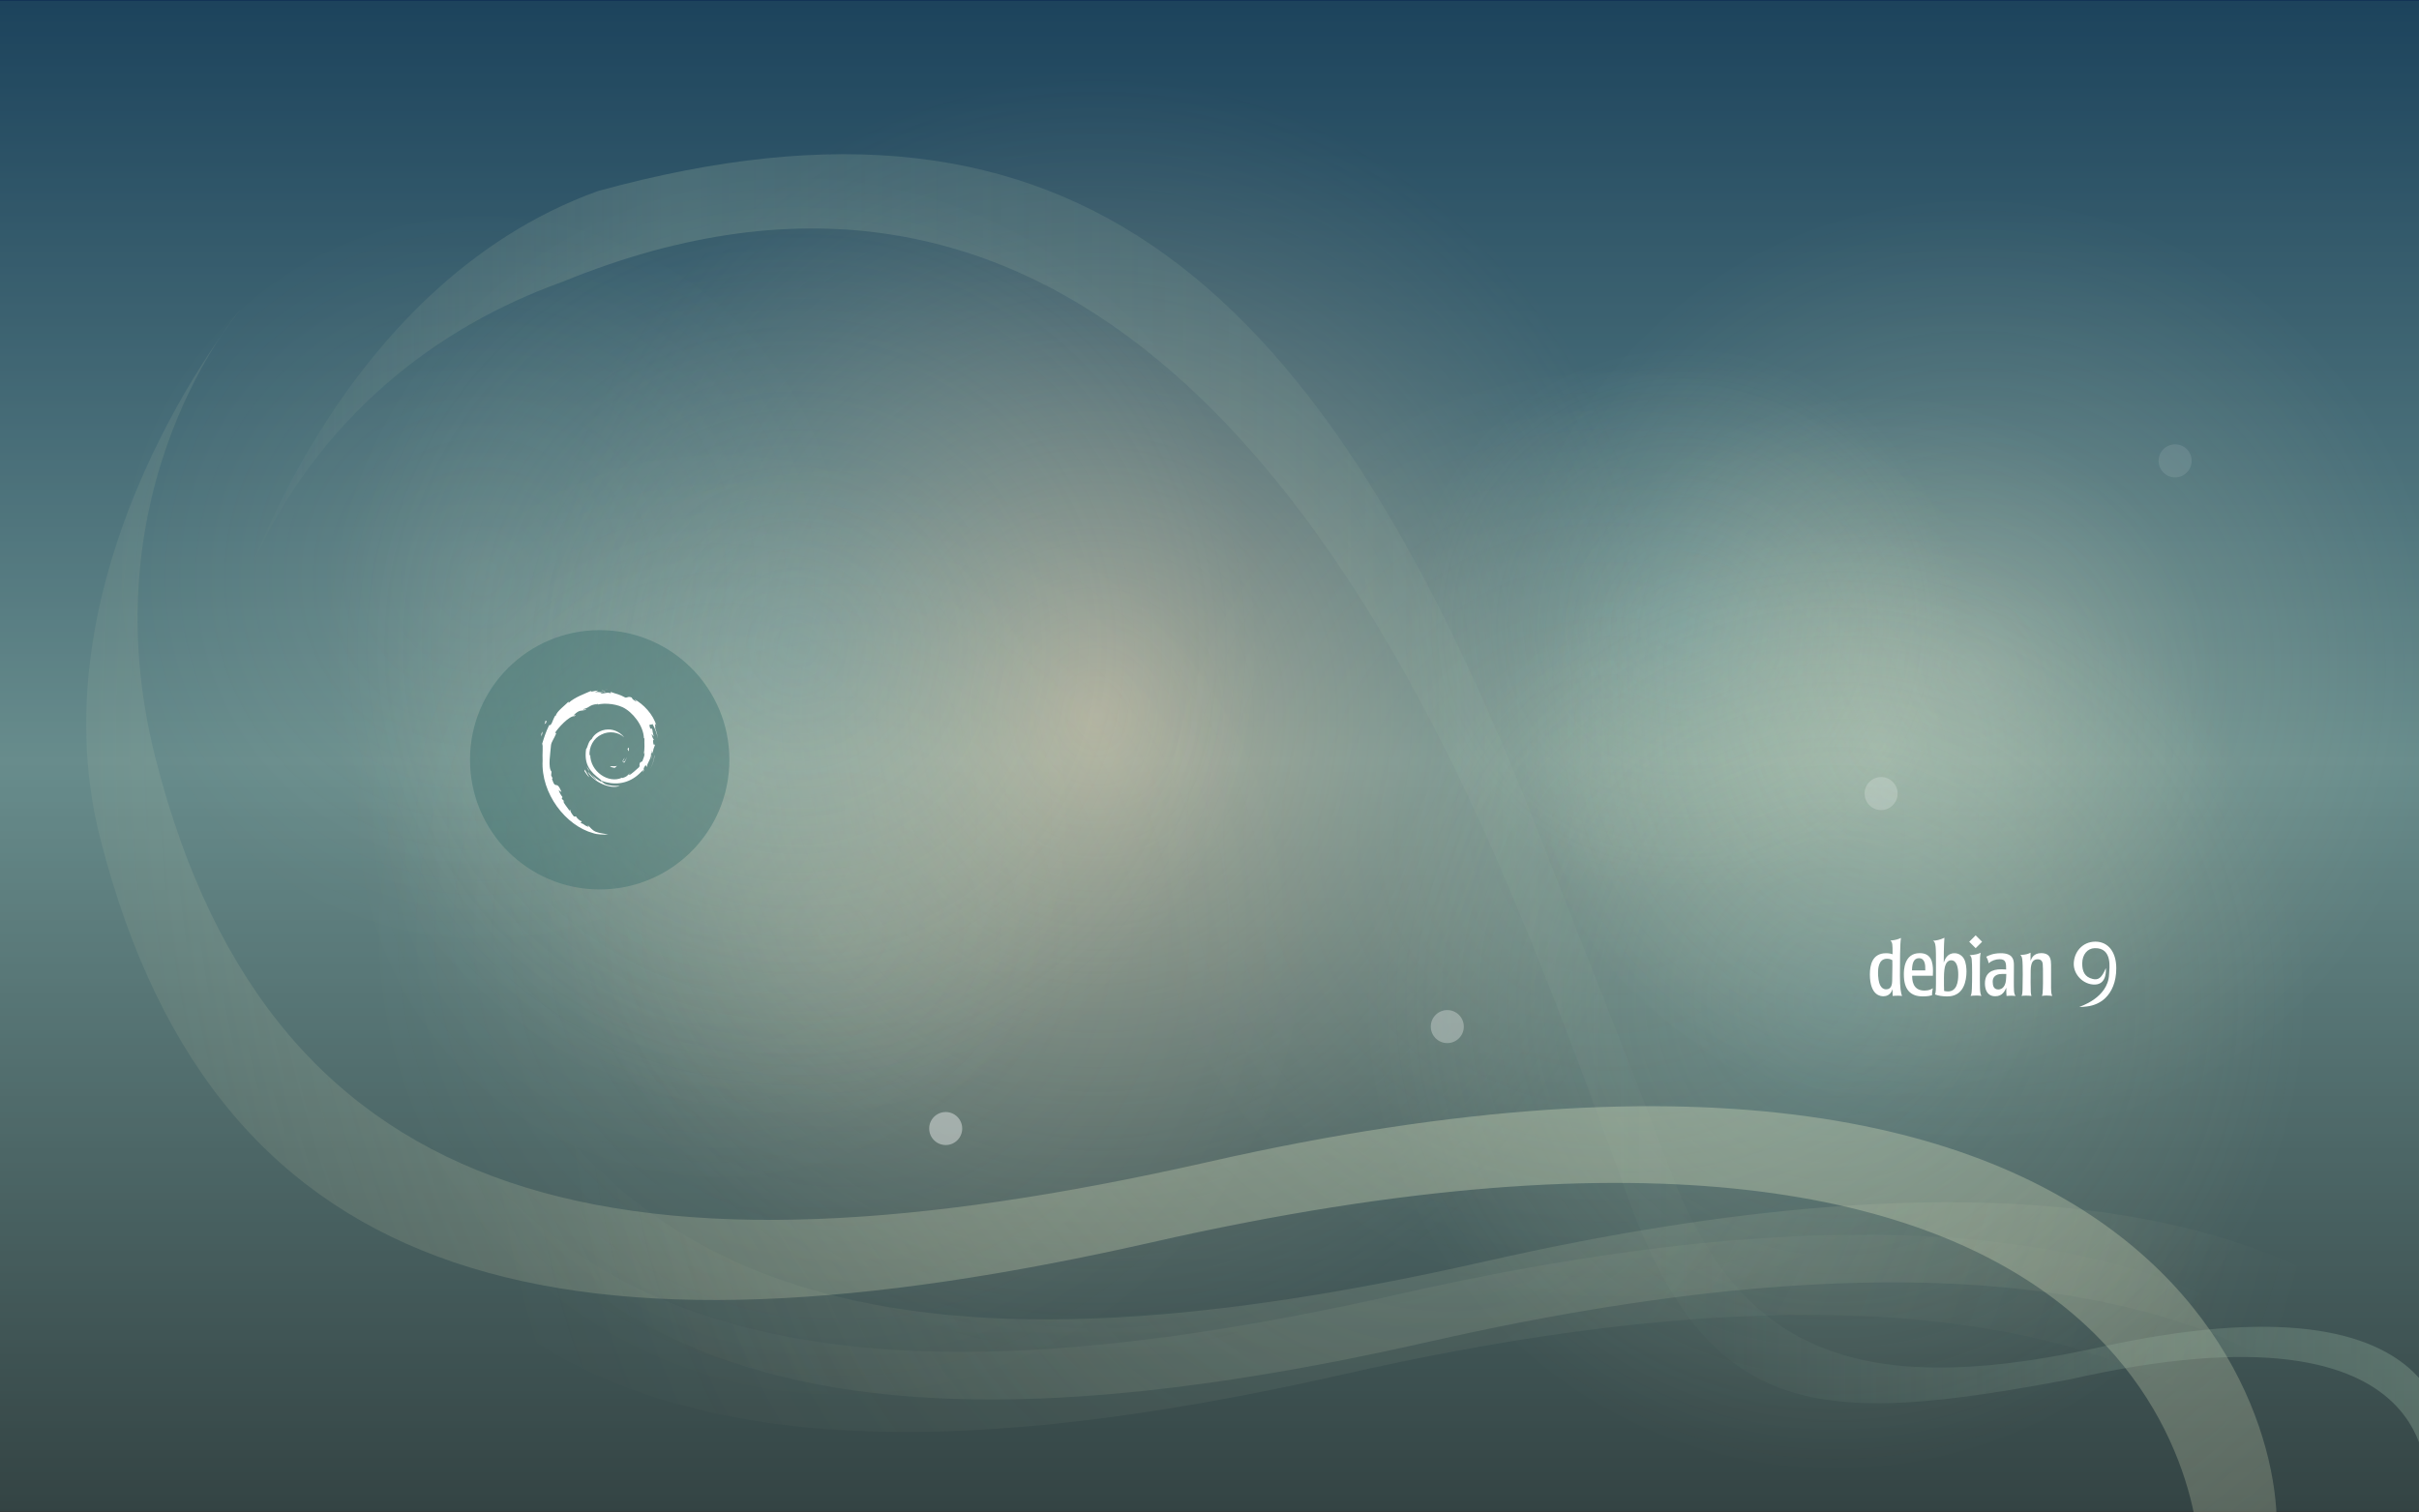
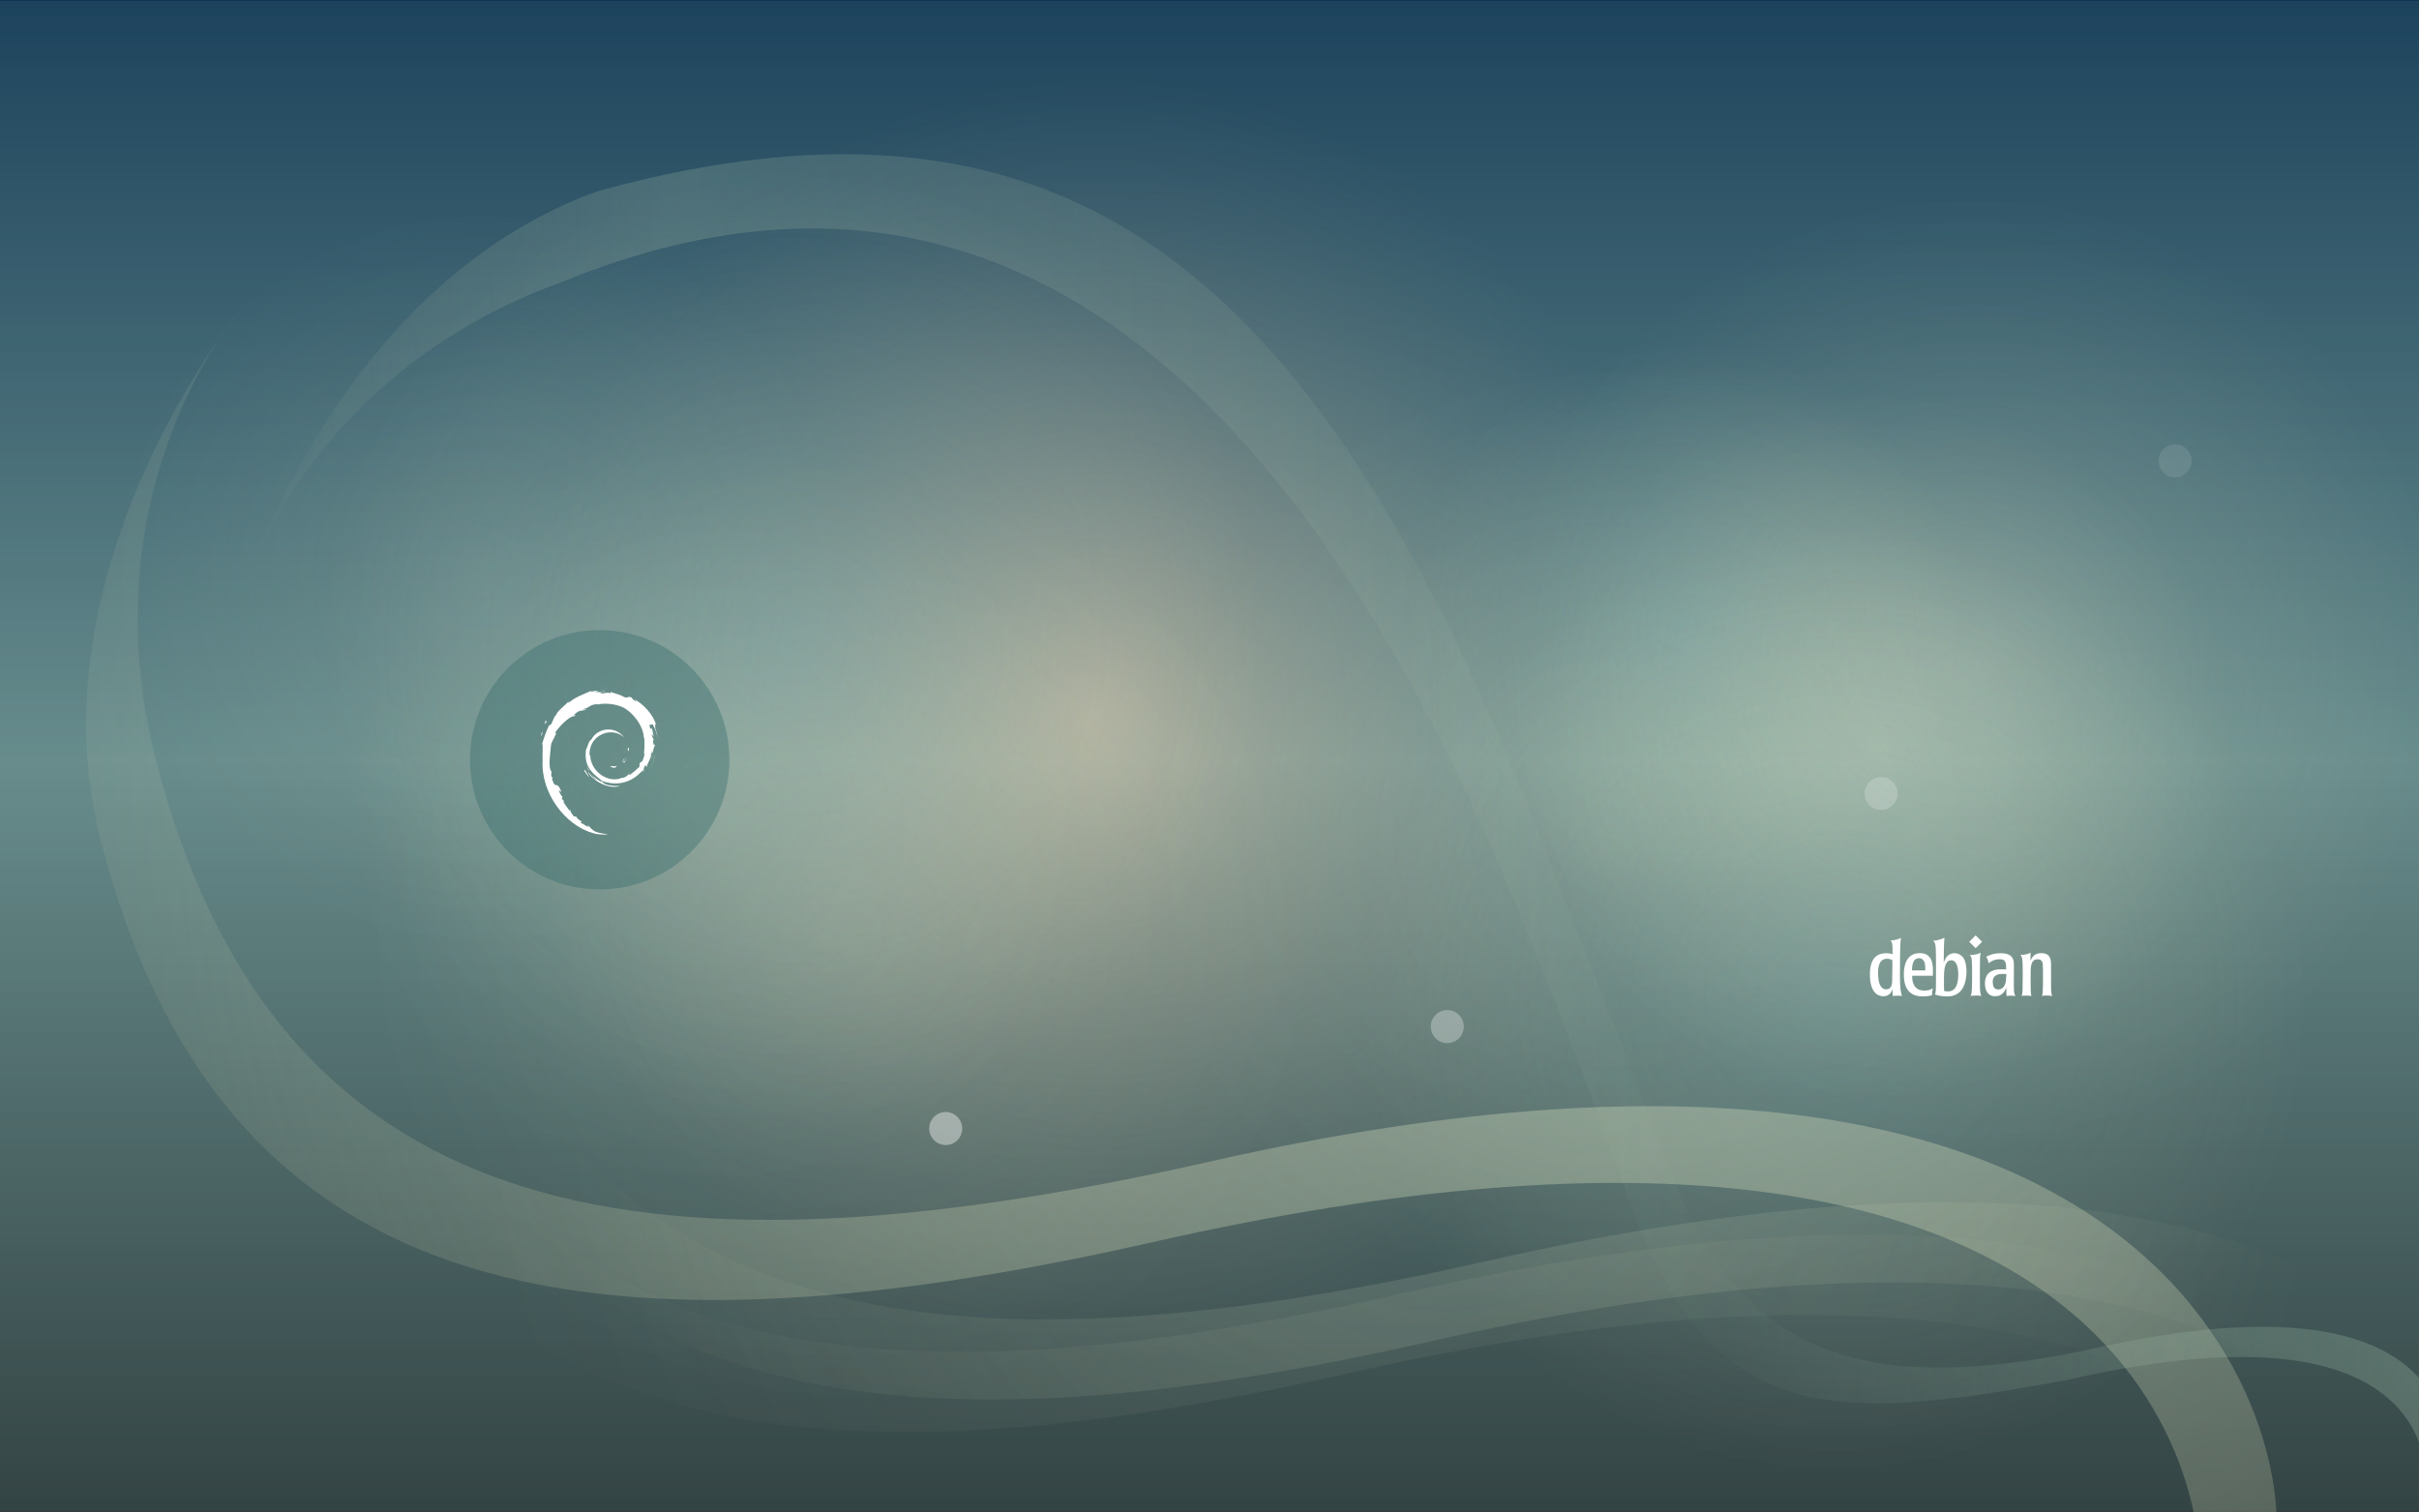
<svg xmlns="http://www.w3.org/2000/svg" version="1.1" id="root" x="0px" y="0px" width="2560" height="1600" viewBox="0 0 2560 1600" enable-background="new 0 0 1920 1200" xml:space="preserve">
  <defs id="defs188" />
  <g id="background" transform="matrix(1.33333,0,0,1.33333,-6.1425781e-6,-1.5527344e-6)">
    <g id="background_1_">
      <linearGradient id="SVGID_1_" gradientUnits="userSpaceOnUse" x1="-1528.699" y1="4317.114" x2="-1528.699" y2="3118.982" gradientTransform="matrix(1,0,0,-1,2488.699,4319.998)">
        <stop offset="0" style="stop-color:#133356" id="stop6" />
        <stop offset="0.502" style="stop-color:#7C9999" id="stop8" />
        <stop offset="1" style="stop-color:#333333" id="stop10" />
      </linearGradient>
      <rect y="0" x="0" style="fill:url(#SVGID_1_)" width="1920" height="1200.373" id="rect12" />
    </g>
    <g id="Layer_4">
      <radialGradient id="SVGID_2_" cx="-1656.957" cy="3382.681" r="942.225" gradientTransform="matrix(0.994,0,0,-1.1103,2517.466,4324.174)" gradientUnits="userSpaceOnUse">
        <stop offset="0" style="stop-color:#E4C8A5;stop-opacity:0.5" id="stop16" />
        <stop offset="0.143" style="stop-color:#AEAB93;stop-opacity:0.437" id="stop18" />
        <stop offset="0.38" style="stop-color:#587E77;stop-opacity:0.333" id="stop20" />
        <stop offset="0.488" style="stop-color:#366C6C;stop-opacity:0.286" id="stop22" />
      </radialGradient>
      <rect x="0" style="fill:url(#SVGID_2_)" y="0.749" width="1920" height="1199.251" id="rect24" />
    </g>
  </g>
  <g id="glows" transform="matrix(1.33333,0,0,1.33333,-6.1425781e-6,-1.5527344e-6)">
    <radialGradient id="SVGID_3_" cx="-996.666" cy="3727.3" r="279.21" gradientTransform="matrix(1,0,0,-1,2488.699,4319.998)" gradientUnits="userSpaceOnUse">
      <stop offset="0" style="stop-color:#FFFCDD" id="stop28" />
      <stop offset="1" style="stop-color:#FEF9C8;stop-opacity:0" id="stop30" />
    </radialGradient>
    <circle style="opacity:0.2;fill:url(#SVGID_3_)" enable-background="new    " cx="1492.033" cy="592.698" r="279.21" id="circle32" />
    <radialGradient id="SVGID_4_" cx="-1151.728" cy="3823.387" r="221.002" gradientTransform="matrix(1,0,0,-1,2488.699,4319.998)" gradientUnits="userSpaceOnUse">
      <stop offset="0" style="stop-color:#99CCCC" id="stop35" />
      <stop offset="1" style="stop-color:#FEF9C8;stop-opacity:0" id="stop37" />
    </radialGradient>
    <circle style="opacity:0.2;fill:url(#SVGID_4_)" enable-background="new    " cx="1336.971" cy="496.611" r="221.002" id="circle39" />
    <radialGradient id="SVGID_5_" cx="-2105.652" cy="3861.388" r="293.003" gradientTransform="matrix(1,0,0,-1,2488.699,4319.998)" gradientUnits="userSpaceOnUse">
      <stop offset="0" style="stop-color:#FFFCDD" id="stop42" />
      <stop offset="1" style="stop-color:#FEF9C8;stop-opacity:0" id="stop44" />
    </radialGradient>
    <circle style="opacity:0.1;fill:url(#SVGID_5_)" enable-background="new    " cx="383.047" cy="458.61" r="293.003" id="circle46" />
    <radialGradient id="SVGID_6_" cx="-1917.652" cy="3672.343" r="293.003" gradientTransform="matrix(1,0,0,-1,2488.699,4319.998)" gradientUnits="userSpaceOnUse">
      <stop offset="0" style="stop-color:#FFFCDD" id="stop49" />
      <stop offset="1" style="stop-color:#FEF9C8;stop-opacity:0" id="stop51" />
    </radialGradient>
    <circle style="opacity:0.1;fill:url(#SVGID_6_)" enable-background="new    " cx="571.047" cy="647.655" r="293.003" id="circle53" />
    <radialGradient id="SVGID_7_" cx="-1821.317" cy="3579.509" r="374.833" gradientTransform="matrix(1,0,0,-1,2488.699,4319.998)" gradientUnits="userSpaceOnUse">
      <stop offset="0" style="stop-color:#FFFCDD" id="stop56" />
      <stop offset="1" style="stop-color:#FEF9C8;stop-opacity:0" id="stop58" />
    </radialGradient>
    <circle style="opacity:0.1;fill:url(#SVGID_7_)" enable-background="new    " cx="667.382" cy="740.489" r="374.833" id="circle60" />
    <radialGradient id="SVGID_8_" cx="-1209.822" cy="3657.275" r="374.832" gradientTransform="matrix(1,0,0,-1,2488.699,4319.998)" gradientUnits="userSpaceOnUse">
      <stop offset="0" style="stop-color:#FFFCDD" id="stop63" />
      <stop offset="1" style="stop-color:#FEF9C8;stop-opacity:0" id="stop65" />
    </radialGradient>
    <path style="opacity:0.1;fill:url(#SVGID_8_)" enable-background="new    " d="m 1278.877,287.89 c 207.014,0 374.832,167.815 374.832,374.833 0,207.02 -167.818,374.832 -374.832,374.832 -207.014,0 -374.832,-167.816 -374.832,-374.829 0,-207.019 167.818,-374.836 374.832,-374.836 z" id="path67" />
    <radialGradient id="SVGID_9_" cx="-1856.463" cy="3807.273" r="374.832" gradientTransform="matrix(1,0,0,-1,2488.699,4319.998)" gradientUnits="userSpaceOnUse">
      <stop offset="0" style="stop-color:#99CCCC" id="stop70" />
      <stop offset="1" style="stop-color:#FEF9C8;stop-opacity:0" id="stop72" />
    </radialGradient>
    <circle style="opacity:0.2;fill:url(#SVGID_9_)" enable-background="new    " cx="632.236" cy="512.725" r="374.833" id="circle74" />
    <radialGradient id="SVGID_10_" cx="-922.164" cy="3789.274" r="374.833" gradientTransform="matrix(1,0,0,-1,2488.699,4319.998)" gradientUnits="userSpaceOnUse">
      <stop offset="0" style="stop-color:#FFFCDD" id="stop77" />
      <stop offset="1" style="stop-color:#FEF9C8;stop-opacity:0" id="stop79" />
    </radialGradient>
    <circle style="opacity:0.2;fill:url(#SVGID_10_)" enable-background="new    " cx="1566.535" cy="530.724" r="374.833" id="circle81" />
    <radialGradient id="SVGID_11_" cx="-1031.994" cy="3525.275" r="374.832" gradientTransform="matrix(1,0,0,-1,2488.699,4319.998)" gradientUnits="userSpaceOnUse">
      <stop offset="0" style="stop-color:#99CCCC" id="stop84" />
      <stop offset="1" style="stop-color:#FEF9C8;stop-opacity:0" id="stop86" />
    </radialGradient>
    <circle style="opacity:0.2;fill:url(#SVGID_11_)" enable-background="new    " cx="1456.705" cy="794.723" r="374.833" id="circle88" />
  </g>
  <g id="octopus_1_" transform="matrix(1.33333,0,0,1.33333,-6.1425781e-6,-1.5527344e-6)">
    <radialGradient id="SVGID_12_" cx="12171.727" cy="-2777.451" r="704.525" gradientTransform="matrix(-1,0,0,1,13252.984,3630.337)" gradientUnits="userSpaceOnUse">
      <stop offset="0" style="stop-color:#BCCCB3" id="stop92" />
      <stop offset="1" style="stop-color:#FEF9C8;stop-opacity:0" id="stop94" />
    </radialGradient>
    <path style="opacity:0.1;fill:url(#SVGID_12_)" enable-background="new    " d="m 342.803,350.885 c 0,0 -166.237,203.738 -110.913,420.003 93.525,365.563 376.691,424 835.374,320 808.271,-183.268 836.202,226 830.202,264 l 43.879,-63.617 c 6,-38 -21.938,-447.26 -830.2,-264 -458.687,104 -741.854,45.568 -835.375,-320 -55.323,-216.261 67.033,-356.386 67.033,-356.386" id="path96" />
    <radialGradient id="SVGID_13_" cx="11962.174" cy="-3044.973" r="1411.943" gradientTransform="matrix(-1,0,0,1,13252.984,3630.337)" gradientUnits="userSpaceOnUse">
      <stop offset="0" style="stop-color:#BCCCB3" id="stop99" />
      <stop offset="1" style="stop-color:#FEF9C8;stop-opacity:0" id="stop101" />
    </radialGradient>
    <path style="opacity:0.5;fill:url(#SVGID_13_)" enable-background="new    " d="m 190.59,246.104 c 0,0 -166.237,203.742 -110.914,420.003 93.523,365.563 376.689,423.999 835.377,320 808.26,-183.266 836.199,225.999 830.199,263.999 l 56.753,-5.73 c 28.162,-64.277 -34.813,-505.146 -843.073,-321.886 -458.687,104 -741.853,45.564 -835.374,-320 C 68.234,386.229 190.59,246.104 190.59,246.104" id="path103" />
    <radialGradient id="SVGID_14_" cx="12104.23" cy="-2803.252" r="704.524" gradientTransform="matrix(-1,0,0,1,13252.984,3630.337)" gradientUnits="userSpaceOnUse">
      <stop offset="0" style="stop-color:#BCCCB3" id="stop106" />
      <stop offset="1" style="stop-color:#FEF9C8;stop-opacity:0" id="stop108" />
    </radialGradient>
    <path style="opacity:0.2;fill:url(#SVGID_14_)" enable-background="new    " d="m 410.301,325.085 c 0,0 -166.237,203.742 -110.914,420.001 93.524,365.567 376.69,423.999 835.374,320 808.263,-183.262 836.201,225.999 830.201,263.999 l 43.879,-63.61 c 6,-38 -21.938,-447.267 -830.2,-264 -458.685,104 -741.852,45.563 -835.373,-320 -55.323,-216.266 67.033,-356.39 67.033,-356.39" id="path110" />
    <linearGradient id="SVGID_15_" gradientUnits="userSpaceOnUse" x1="11310.215" y1="-2971.831" x2="13063.793" y2="-2971.831" gradientTransform="matrix(-1,0,0,1,13252.984,3630.337)">
      <stop offset="0" style="stop-color:#ABCCB3;stop-opacity:0.7" id="stop113" />
      <stop offset="0.33" style="stop-color:#B4CFB5;stop-opacity:0.05" id="stop115" />
      <stop offset="0.803" style="stop-color:#C1D4B7;stop-opacity:0.5" id="stop117" />
      <stop offset="1" style="stop-color:#FEF9C8;stop-opacity:0" id="stop119" />
    </linearGradient>
    <path style="opacity:0.4;fill:url(#SVGID_15_)" enable-background="new    " d="m 189.191,479.015 c 0,0 47.39,-179.889 257.465,-255.367 391.015,-159.975 617.139,163.146 752.897,485.594 12,28.498 41.998,100.494 91.495,238.487 65.38,182.266 154.492,184.484 352.063,147.314 304.771,-69.104 284.29,85.22 282.021,99.549 l 16.545,-23.982 c 2.271,-14.327 22.748,-168.652 -282.021,-99.554 -188.504,40.321 -280.207,-1.222 -333.087,-139.832 C 1273.686,792.62 1270.43,787.431 1220.548,659.745 1049.41,221.649 853.077,47.771 474.711,151.639 264.642,227.119 189.191,479.015 189.191,479.015" id="path121" />
  </g>
  <g id="rounds" transform="matrix(1.33333,0,0,1.33333,-6.1425781e-6,-1.5527344e-6)">
    <path style="fill:none;stroke:#ffffff;stroke-width:2;stroke-miterlimit:10" stroke-miterlimit="10" d="M 1218.335,776.488" id="path124" />
    <circle style="opacity:0.3;fill:#ffffff" enable-background="new    " cx="1148.752" cy="815.015" r="13.107" id="circle126" />
    <circle style="opacity:0.2;fill:#ffffff" enable-background="new    " cx="1493.061" cy="630.008" r="13.109" id="circle128" />
    <circle style="opacity:0.1;fill:#ffffff" enable-background="new    " cx="1726.431" cy="365.857" r="13.107" id="circle130" />
    <circle style="opacity:0.4;fill:#ffffff" enable-background="new    " cx="750.623" cy="895.952" r="13.107" id="circle132" />
  </g>
  <g id="logoGroup_1_" transform="matrix(0.933331,0,0,0.933331,190.3959,241.2766)">
    <circle enable-background="new    " cx="475.991" cy="603.193" r="147.057" id="circle135" style="opacity:0.4;fill:#366c6c" />
    <g id="logo_1_" enable-background="new    ">
      <path d="m 488.914,610.467 c -2.729,0.03 0.517,1.396 4.08,1.947 0.987,-0.771 1.875,-1.545 2.67,-2.303 -2.215,0.548 -4.473,0.563 -6.75,0.356" id="path138" style="fill:#ffffff" />
      <path d="m 503.563,606.814 c 1.635,-2.248 2.813,-4.701 3.229,-7.239 -0.367,1.813 -1.347,3.367 -2.271,5.021 -5.104,3.222 -0.48,-1.9 -0.013,-3.854 -5.473,6.906 -0.746,4.141 -0.945,6.072" id="path140" style="fill:#ffffff" />
      <path d="m 508.975,592.736 c 0.332,-4.914 -0.965,-3.354 -1.396,-1.486 0.501,0.269 0.905,3.469 1.396,1.486" id="path142" style="fill:#ffffff" />
      <path d="m 478.559,525.543 c 1.459,0.269 3.149,0.463 2.906,0.813 1.598,-0.357 1.961,-0.671 -2.906,-0.813" id="path144" style="fill:#ffffff" />
      <path d="m 481.467,526.353 -1.021,0.221 0.957,-0.096 0.064,-0.125" id="path146" style="fill:#ffffff" />
      <path d="m 526.902,594.604 c 0.155,4.409 -1.291,6.559 -2.604,10.352 l -2.354,1.18 c -1.938,3.755 0.188,2.393 -1.189,5.361 -3.021,2.687 -9.146,8.389 -11.104,8.906 -1.438,-0.033 0.978,-1.693 1.282,-2.342 -4.032,2.771 -3.229,4.152 -9.412,5.846 l -0.183,-0.403 c -15.219,7.161 -36.354,-7.021 -36.082,-26.386 -0.159,1.229 -0.461,0.922 -0.799,1.414 -0.785,-9.96 4.604,-19.961 13.687,-24.055 8.896,-4.396 19.312,-2.604 25.658,3.344 -3.492,-4.578 -10.449,-9.438 -18.688,-8.98 -8.073,0.142 -15.642,5.271 -18.153,10.84 -4.144,2.604 -4.619,10.04 -6.42,11.398 -2.435,17.83 4.563,25.53 16.39,34.598 1.854,1.264 0.521,1.441 0.771,2.396 -3.938,-1.836 -7.521,-4.615 -10.48,-8.016 1.57,2.294 3.271,4.521 5.455,6.271 -3.707,-1.25 -8.655,-8.979 -10.1,-9.288 6.387,11.438 25.896,20.06 36.13,15.771 -4.733,0.178 -10.741,0.099 -16.063,-1.868 -2.229,-1.146 -5.271,-3.521 -4.729,-3.969 13.951,5.209 28.354,3.938 40.431,-5.732 3.073,-2.393 6.429,-6.459 7.396,-6.515 -1.459,2.19 0.25,1.055 -0.872,2.987 3.057,-4.938 -1.33,-2.01 3.158,-8.521 l 1.652,2.283 c -0.62,-4.104 5.098,-9.071 4.514,-15.551 1.313,-1.979 1.459,2.137 0.063,6.688 1.93,-5.057 0.514,-5.855 1.005,-10.041 0.528,1.402 1.235,2.896 1.604,4.375 -1.258,-4.891 1.28,-8.229 1.916,-11.063 -0.625,-0.274 -1.938,2.152 -2.24,-3.609 0.045,-2.509 0.699,-1.313 0.949,-1.934 -0.488,-0.283 -1.779,-2.206 -2.563,-5.896 0.563,-0.862 1.521,2.243 2.293,2.368 -0.494,-2.929 -1.354,-5.16 -1.394,-7.41 -2.267,-4.729 -0.805,0.637 -2.639,-2.022 -2.408,-7.521 1.997,-1.741 2.303,-5.156 3.646,5.292 5.729,13.488 6.688,16.891 -0.729,-4.142 -1.896,-8.146 -3.351,-12.038 1.104,0.479 -1.794,-8.521 1.438,-2.563 -3.439,-12.69 -14.761,-24.55 -25.161,-30.106 1.271,1.162 2.883,2.624 2.313,2.854 -5.188,-3.076 -4.271,-3.32 -5.019,-4.622 -4.218,-1.72 -4.486,0.142 -7.271,0.007 -7.946,-4.219 -9.479,-3.771 -16.791,-6.408 l 0.33,1.563 c -5.266,-1.76 -6.135,0.653 -11.821,0.006 -0.345,-0.271 1.825,-0.979 3.609,-1.238 -5.092,0.673 -4.854,-1.004 -9.829,0.188 1.226,-0.855 2.521,-1.438 3.834,-2.163 -4.146,0.258 -9.91,2.413 -8.135,0.438 -6.771,3.023 -18.79,7.271 -25.538,13.595 l -0.212,-1.416 c -3.1,3.714 -13.479,11.079 -14.313,15.896 l -0.819,0.188 c -1.604,2.729 -2.646,5.813 -3.931,8.606 -2.104,3.586 -3.084,1.381 -2.782,1.938 -4.14,8.396 -6.191,15.438 -7.974,21.229 1.271,1.893 0.031,11.385 0.511,18.979 -2.072,37.521 26.338,73.977 57.399,82.383 4.551,1.639 11.313,1.572 17.079,1.729 -6.796,-1.938 -7.673,-1.021 -14.291,-3.341 -4.771,-2.247 -5.819,-4.813 -9.202,-7.75 l 1.338,2.361 c -6.629,-2.35 -3.854,-2.902 -9.252,-4.611 l 1.435,-1.856 c -2.146,-0.164 -5.688,-3.619 -6.66,-5.544 l -2.354,0.102 c -2.821,-3.481 -4.332,-5.998 -4.22,-7.945 l -0.77,1.354 c -0.854,-1.479 -10.396,-13.069 -5.441,-10.375 -0.922,-0.84 -2.146,-1.359 -3.475,-3.771 l 1.016,-1.146 c -2.387,-3.063 -4.394,-6.987 -4.229,-8.308 1.271,1.719 2.147,2.034 3.022,2.329 -6.021,-14.914 -6.354,-0.813 -10.899,-15.182 l 0.965,-0.075 c -0.73,-1.118 -1.188,-2.318 -1.777,-3.509 l 0.424,-4.18 c -4.323,-4.998 -1.209,-21.271 -0.584,-30.192 0.434,-3.632 3.605,-7.494 6.021,-13.56 l -1.474,-0.257 c 2.813,-4.903 16.08,-19.729 22.229,-18.974 2.979,-3.729 -0.595,-0.019 -1.179,-0.952 6.541,-6.771 8.6,-4.771 13.008,-5.997 4.765,-2.816 -4.082,1.104 -1.824,-1.067 8.229,-2.104 5.824,-4.771 16.563,-5.848 1.132,0.646 -2.625,0.989 -3.563,1.823 6.854,-3.354 21.688,-2.593 31.319,1.855 11.181,5.229 23.734,20.672 24.232,35.202 l 0.563,0.146 c -0.281,5.774 0.893,12.458 -1.146,18.598 l 1.362,-2.887" id="path148" style="fill:#ffffff" />
      <path d="m 459.117,614.209 -0.385,1.913 c 1.793,2.438 3.219,5.081 5.508,6.979 -1.648,-3.209 -2.869,-4.538 -5.123,-8.892" id="path150" style="fill:#ffffff" />
      <path d="m 463.354,614.047 c -0.942,-1.055 -1.515,-2.313 -2.146,-3.567 0.604,2.218 1.838,4.106 2.983,6.057 l -0.837,-2.49" id="path152" style="fill:#ffffff" />
      <path d="m 538.412,597.731 -0.396,1.008 c -0.729,5.225 -2.321,10.393 -4.762,15.181 2.689,-5.055 4.422,-10.582 5.158,-16.189" id="path154" style="fill:#ffffff" />
      <path d="m 479.102,524.231 c 1.854,-0.678 4.535,-0.368 6.498,-0.813 -2.558,0.22 -5.099,0.348 -7.604,0.657 l 1.106,0.156" id="path156" style="fill:#ffffff" />
      <path d="m 414.299,558.693 c 0.426,3.937 -2.962,5.463 0.745,2.86 1.995,-4.477 -0.769,-1.231 -0.745,-2.86" id="path158" style="fill:#ffffff" />
      <path d="m 409.936,576.916 c 0.854,-2.624 1.018,-4.196 1.344,-5.72 -2.37,3.022 -1.096,3.664 -1.344,5.72" id="path160" style="fill:#ffffff" />
    </g>
  </g>
-   <g id="debian_1_" transform="matrix(0.7466648,0,0,0.7466648,928.0718,452.3176)">
-     <g id="g163">
-       <path d="m 1439.256,762.536 c -0.104,0.113 -0.104,17.837 -0.328,22.464 -0.217,3.741 -0.552,11.778 -8.479,11.778 -8.15,0 -10.133,-9.36 -10.79,-13.434 -0.772,-4.512 -0.772,-8.261 -0.772,-9.905 0,-5.286 0.33,-20.044 12.772,-20.044 3.746,0 5.838,1.104 7.489,1.979 l 0.108,7.162 z m -31.93,12.997 c 0,31.049 16.517,31.049 18.938,31.049 6.826,0 11.233,-3.745 13.104,-10.239 l 0.222,9.797 c 2.091,-0.107 4.188,-0.328 7.6,-0.328 1.212,0 2.196,0 3.084,0.109 0.882,0 1.761,0.108 2.753,0.219 -1.763,-3.521 -3.083,-11.445 -3.083,-28.63 0,-16.733 0,-45.03 1.433,-53.622 -3.963,1.875 -7.381,3.087 -14.868,3.745 2.977,3.194 2.977,4.847 2.977,19.373 -2.09,-0.656 -4.735,-1.429 -9.249,-1.429 -19.717,0.004 -22.911,17.178 -22.911,29.956" id="path165" style="fill:#ffffff" />
-       <path d="m 1467.039,769.911 c 0.109,-9.138 1.986,-17.284 9.802,-17.284 8.592,0 9.245,9.464 9.027,17.284 l -18.829,0 z m 29.729,1.105 c 0,-12.883 -2.528,-25.546 -18.822,-25.546 -22.463,0 -22.463,24.89 -22.463,30.17 0,22.354 10.019,31.16 26.863,31.16 7.484,0 11.12,-1.096 13.104,-1.652 -0.105,-3.964 0.439,-6.495 1.104,-9.906 -2.313,1.435 -5.286,3.305 -11.896,3.305 -17.178,0 -17.398,-15.642 -17.398,-21.033 l 29.294,0 0.214,-6.498" id="path167" style="fill:#ffffff" />
-       <path d="m 1532.591,775.75 c 0,10.238 -1.871,24.003 -14.644,24.003 -1.767,0 -3.965,-0.332 -5.396,-0.662 -0.223,-3.964 -0.223,-10.79 -0.223,-18.718 0,-9.469 0.987,-14.416 1.764,-16.847 2.312,-7.814 7.486,-7.922 8.478,-7.922 8.369,0 10.021,11.559 10.021,20.146 z m -31.601,12.002 c 0,8.149 0,12.772 -1.322,16.296 4.515,1.764 10.13,2.752 16.851,2.752 4.291,0 16.735,0 23.451,-13.762 3.194,-6.386 4.294,-14.977 4.294,-21.474 0,-3.967 -0.439,-12.661 -3.635,-18.169 -3.081,-5.172 -8.038,-7.814 -13.32,-7.814 -10.569,0 -13.649,8.808 -15.3,13.322 0,-5.612 0.105,-25.213 0.983,-35.233 -7.154,3.305 -11.563,3.849 -16.294,4.292 4.297,1.761 4.297,9.033 4.297,32.705 l 0,27.085" id="path169" style="fill:#ffffff" />
-       <path d="m 1565.431,806.14 c -2.204,-0.328 -3.749,-0.552 -6.939,-0.552 -3.521,0 -5.945,0.224 -8.479,0.552 1.103,-2.092 1.542,-3.085 1.872,-10.235 0.439,-9.802 0.551,-36.013 -0.219,-41.519 -0.554,-4.187 -1.541,-4.846 -3.082,-5.943 9.027,-0.883 11.556,-1.54 15.743,-3.522 -0.877,4.841 -0.994,7.272 -0.994,14.646 -0.219,37.987 -0.329,42.057 2.098,46.573" id="path171" style="fill:#ffffff" />
-       <path d="m 1600.691,774.976 c -0.223,6.938 -0.332,11.784 -2.206,15.639 -2.315,4.957 -6.168,6.387 -9.027,6.387 -6.614,0 -8.042,-5.5 -8.042,-10.896 0,-10.349 9.254,-11.125 13.431,-11.125 l 5.847,0 0,-0.005 0,0 z m -30.285,13.546 c 0,6.938 2.094,13.87 8.262,16.848 2.752,1.212 5.504,1.212 6.387,1.212 10.131,0 13.541,-7.491 15.637,-12.114 -0.109,4.846 0,7.815 0.327,11.672 1.983,-0.107 3.964,-0.329 7.273,-0.329 1.872,0 3.629,0.222 5.5,0.329 -1.212,-1.87 -1.871,-2.975 -2.203,-7.267 -0.22,-4.183 -0.22,-8.369 -0.22,-14.202 l 0.108,-22.464 c 0,-8.375 -2.202,-16.63 -18.722,-16.63 -10.896,0 -17.284,3.304 -20.479,4.956 1.323,2.422 2.43,4.512 3.416,9.251 4.301,-3.746 9.912,-5.729 15.633,-5.729 9.146,0 9.146,6.063 9.146,14.646 -2.092,-0.107 -3.854,-0.325 -6.83,-0.325 -13.985,-10e-4 -23.235,5.388 -23.235,20.146" id="path173" style="fill:#ffffff" />
-       <path d="m 1664.111,795.238 c 0.109,3.745 0.109,7.709 1.648,10.903 -2.427,-0.224 -3.855,-0.553 -8.369,-0.553 -2.644,0 -4.07,0.227 -6.167,0.553 0.438,-1.434 0.663,-1.979 0.886,-3.854 0.328,-2.529 0.554,-11.014 0.554,-13.987 l 0,-11.892 c 0,-5.175 0,-12.665 -0.34,-15.303 -0.22,-1.869 -0.763,-6.938 -7.157,-6.938 -6.275,0 -8.364,4.622 -9.139,8.366 -0.877,3.853 -0.877,8.039 -0.877,24.334 0.104,14.096 0.104,15.413 1.207,19.27 -1.871,-0.219 -4.185,-0.436 -7.481,-0.436 -2.646,0 -4.41,0.104 -6.604,0.436 0.771,-1.763 1.211,-2.645 1.43,-8.807 0.225,-6.061 0.664,-35.79 -0.334,-42.833 -0.547,-4.298 -1.652,-5.285 -2.858,-6.39 8.922,-0.441 11.779,-1.871 14.535,-3.303 l 0,11.668 c 1.319,-3.415 4.072,-11.015 15.084,-11.015 13.768,0 13.873,10.021 13.984,16.627 l 0,33.154" id="path175" style="fill:#ffffff" />
-       <path d="m 1566.36,729.337 -9.122,9.115 -9.114,-9.115 9.114,-9.115 9.122,9.115" id="path177" style="fill:#ffffff" />
-     </g>
-     <g id="_x39_">
-       <g id="g180">
-         <g id="g182">
-           <path d="m 1726.427,790.001 c -16.123,0.476 -30.126,-13.655 -30.126,-28.971 0,-16.961 12.275,-31.856 30.617,-31.856 18.332,0 29.645,14.896 29.645,37.787 0,19.729 -6.609,33.521 -15.444,42.078 -6.892,6.755 -16.413,10.892 -26.063,11.999 -4.41,0.688 -8.269,0.825 -11.167,0.688 0,0 41.182,-12.38 42.477,-46.256 0.284,-7.578 5.52,-37.745 -20.41,-37.055 -10.336,0.271 -17.655,9.102 -17.655,21.789 0,11.164 3.432,19.079 14.75,21.852 7.907,1.938 12.87,-1.126 18.729,-15.447 -0.01,10e-4 2.589,22.866 -15.353,23.392 z" id="path184" style="fill:#ffffff" />
-         </g>
-       </g>
-     </g>
+   <g id="g163" transform="matrix(0.7466648,0,0,0.7466648,928.0718,452.3176)">
+     <path style="fill:#ffffff" id="path165" d="m 1439.256,762.536 c -0.104,0.113 -0.104,17.837 -0.328,22.464 -0.217,3.741 -0.552,11.778 -8.479,11.778 -8.15,0 -10.133,-9.36 -10.79,-13.434 -0.772,-4.512 -0.772,-8.261 -0.772,-9.905 0,-5.286 0.33,-20.044 12.772,-20.044 3.746,0 5.838,1.104 7.489,1.979 z m -31.93,12.997 c 0,31.049 16.517,31.049 18.938,31.049 6.826,0 11.233,-3.745 13.104,-10.239 l 0.222,9.797 c 2.091,-0.107 4.188,-0.328 7.6,-0.328 1.212,0 2.196,0 3.084,0.109 0.882,0 1.761,0.108 2.753,0.219 -1.763,-3.521 -3.083,-11.445 -3.083,-28.63 0,-16.733 0,-45.03 1.433,-53.622 -3.963,1.875 -7.381,3.087 -14.868,3.745 2.977,3.194 2.977,4.847 2.977,19.373 -2.09,-0.656 -4.735,-1.429 -9.249,-1.429 -19.717,0.004 -22.911,17.178 -22.911,29.956" />
+     <path style="fill:#ffffff" id="path167" d="m 1467.039,769.911 c 0.109,-9.138 1.986,-17.284 9.802,-17.284 8.592,0 9.245,9.464 9.027,17.284 z m 29.729,1.105 c 0,-12.883 -2.528,-25.546 -18.822,-25.546 -22.463,0 -22.463,24.89 -22.463,30.17 0,22.354 10.019,31.16 26.863,31.16 7.484,0 11.12,-1.096 13.104,-1.652 -0.105,-3.964 0.439,-6.495 1.104,-9.906 -2.313,1.435 -5.286,3.305 -11.896,3.305 -17.178,0 -17.398,-15.642 -17.398,-21.033 h 29.294 l 0.214,-6.498" />
+     <path style="fill:#ffffff" id="path169" d="m 1532.591,775.75 c 0,10.238 -1.871,24.003 -14.644,24.003 -1.767,0 -3.965,-0.332 -5.396,-0.662 -0.223,-3.964 -0.223,-10.79 -0.223,-18.718 0,-9.469 0.987,-14.416 1.764,-16.847 2.312,-7.814 7.486,-7.922 8.478,-7.922 8.369,0 10.021,11.559 10.021,20.146 z m -31.601,12.002 c 0,8.149 0,12.772 -1.322,16.296 4.515,1.764 10.13,2.752 16.851,2.752 4.291,0 16.735,0 23.451,-13.762 3.194,-6.386 4.294,-14.977 4.294,-21.474 0,-3.967 -0.439,-12.661 -3.635,-18.169 -3.081,-5.172 -8.038,-7.814 -13.32,-7.814 -10.569,0 -13.649,8.808 -15.3,13.322 0,-5.612 0.105,-25.213 0.983,-35.233 -7.154,3.305 -11.563,3.849 -16.294,4.292 4.297,1.761 4.297,9.033 4.297,32.705 v 27.085" />
+     <path style="fill:#ffffff" id="path171" d="m 1565.431,806.14 c -2.204,-0.328 -3.749,-0.552 -6.939,-0.552 -3.521,0 -5.945,0.224 -8.479,0.552 1.103,-2.092 1.542,-3.085 1.872,-10.235 0.439,-9.802 0.551,-36.013 -0.219,-41.519 -0.554,-4.187 -1.541,-4.846 -3.082,-5.943 9.027,-0.883 11.556,-1.54 15.743,-3.522 -0.877,4.841 -0.994,7.272 -0.994,14.646 -0.219,37.987 -0.329,42.057 2.098,46.573" />
+     <path style="fill:#ffffff" id="path173" d="m 1600.691,774.976 c -0.223,6.938 -0.332,11.784 -2.206,15.639 -2.315,4.957 -6.168,6.387 -9.027,6.387 -6.614,0 -8.042,-5.5 -8.042,-10.896 0,-10.349 9.254,-11.125 13.431,-11.125 h 5.847 v -0.005 0 z m -30.285,13.546 c 0,6.938 2.094,13.87 8.262,16.848 2.752,1.212 5.504,1.212 6.387,1.212 10.131,0 13.541,-7.491 15.637,-12.114 -0.109,4.846 0,7.815 0.327,11.672 1.983,-0.107 3.964,-0.329 7.273,-0.329 1.872,0 3.629,0.222 5.5,0.329 -1.212,-1.87 -1.871,-2.975 -2.203,-7.267 -0.22,-4.183 -0.22,-8.369 -0.22,-14.202 l 0.108,-22.464 c 0,-8.375 -2.202,-16.63 -18.722,-16.63 -10.896,0 -17.284,3.304 -20.479,4.956 1.323,2.422 2.43,4.512 3.416,9.251 4.301,-3.746 9.912,-5.729 15.633,-5.729 9.146,0 9.146,6.063 9.146,14.646 -2.092,-0.107 -3.854,-0.325 -6.83,-0.325 -13.985,-10e-4 -23.235,5.388 -23.235,20.146" />
+     <path style="fill:#ffffff" id="path175" d="m 1664.111,795.238 c 0.109,3.745 0.109,7.709 1.648,10.903 -2.427,-0.224 -3.855,-0.553 -8.369,-0.553 -2.644,0 -4.07,0.227 -6.167,0.553 0.438,-1.434 0.663,-1.979 0.886,-3.854 0.328,-2.529 0.554,-11.014 0.554,-13.987 v -11.892 c 0,-5.175 0,-12.665 -0.34,-15.303 -0.22,-1.869 -0.763,-6.938 -7.157,-6.938 -6.275,0 -8.364,4.622 -9.139,8.366 -0.877,3.853 -0.877,8.039 -0.877,24.334 0.104,14.096 0.104,15.413 1.207,19.27 -1.871,-0.219 -4.185,-0.436 -7.481,-0.436 -2.646,0 -4.41,0.104 -6.604,0.436 0.771,-1.763 1.211,-2.645 1.43,-8.807 0.225,-6.061 0.664,-35.79 -0.334,-42.833 -0.547,-4.298 -1.652,-5.285 -2.858,-6.39 8.922,-0.441 11.779,-1.871 14.535,-3.303 v 11.668 c 1.319,-3.415 4.072,-11.015 15.084,-11.015 13.768,0 13.873,10.021 13.984,16.627 v 33.154" />
+     <path style="fill:#ffffff" id="path177" d="m 1566.36,729.337 -9.122,9.115 -9.114,-9.115 9.114,-9.115 9.122,9.115" />
  </g>
</svg>
